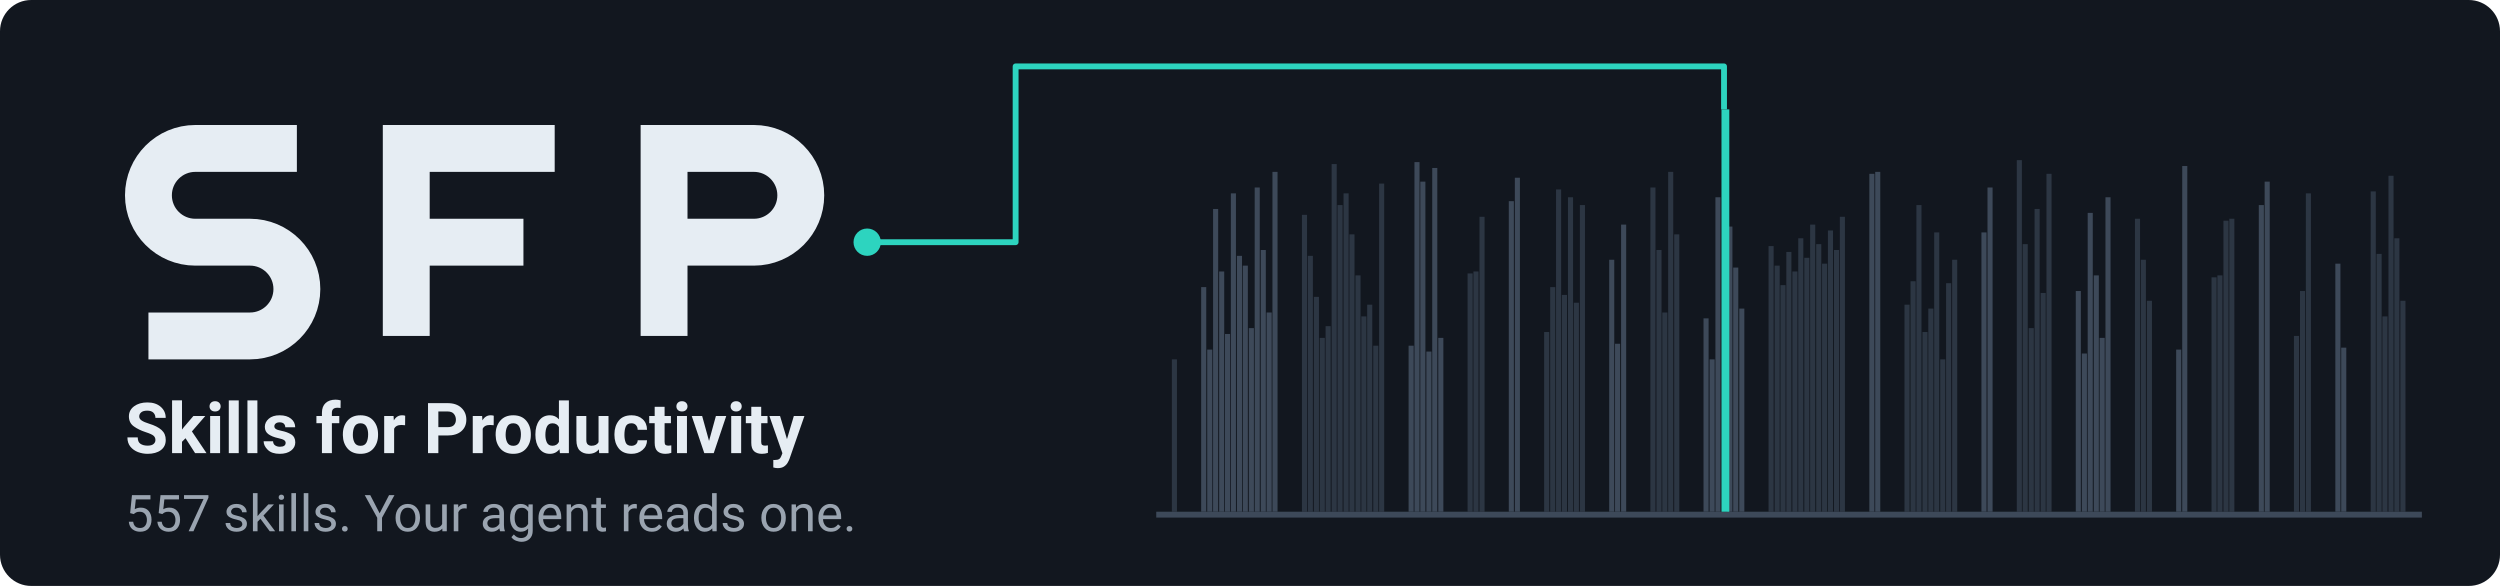
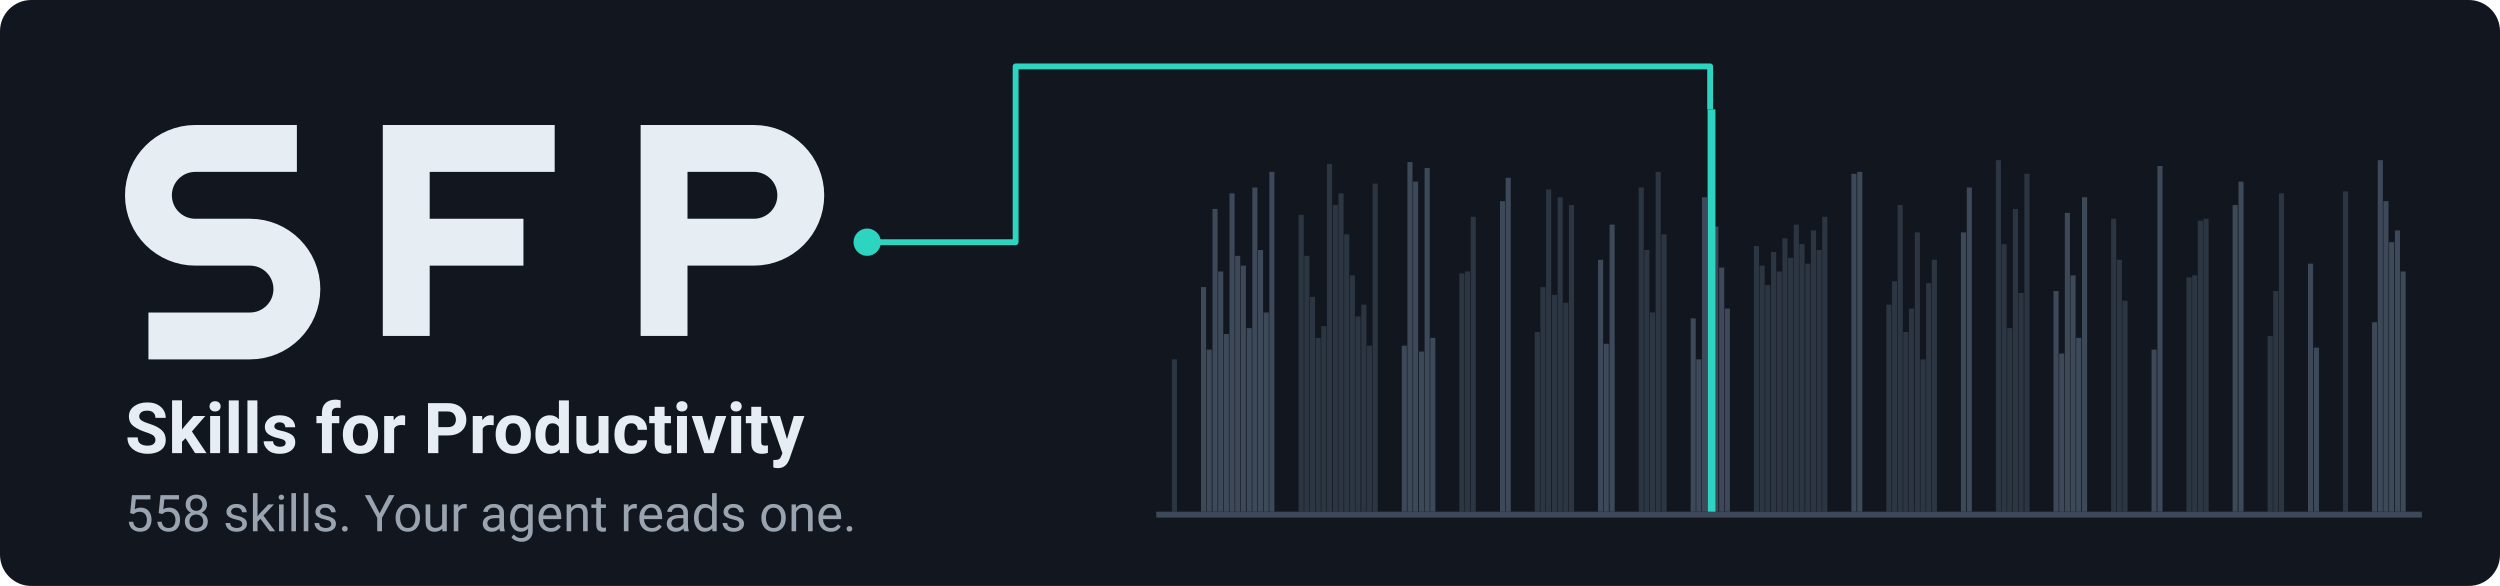
<svg xmlns="http://www.w3.org/2000/svg" width="1280" height="300" viewBox="0 0 1280 300" role="img" aria-labelledby="t d">
  <rect width="1280" height="300" rx="16" fill="#12171f" />
  <rect x="600.0" y="184" width="2.6" height="78" fill="#2c3643" />
-   <rect x="615.0" y="147" width="2.6" height="115" fill="#3d4959" />
-   <rect x="618.1" y="179" width="2.6" height="83" fill="#3d4959" />
-   <rect x="621.1" y="107" width="2.6" height="155" fill="#3d4959" />
-   <rect x="624.2" y="139" width="2.6" height="123" fill="#3d4959" />
-   <rect x="627.2" y="171" width="2.6" height="91" fill="#3d4959" />
-   <rect x="630.2" y="99" width="2.6" height="163" fill="#3d4959" />
-   <rect x="633.3" y="131" width="2.6" height="131" fill="#3d4959" />
-   <rect x="636.3" y="136" width="2.6" height="126" fill="#3d4959" />
-   <rect x="639.4" y="168" width="2.6" height="94" fill="#3d4959" />
-   <rect x="642.4" y="96" width="2.6" height="166" fill="#3d4959" />
-   <rect x="645.5" y="128" width="2.6" height="134" fill="#3d4959" />
-   <rect x="648.5" y="160" width="2.6" height="102" fill="#3d4959" />
-   <rect x="651.5" y="88" width="2.6" height="174" fill="#3d4959" />
-   <rect x="666.6" y="110" width="2.6" height="152" fill="#2c3643" />
-   <rect x="669.6" y="131" width="2.6" height="131" fill="#2c3643" />
-   <rect x="672.7" y="152" width="2.6" height="110" fill="#2c3643" />
-   <rect x="675.7" y="173" width="2.6" height="89" fill="#2c3643" />
-   <rect x="678.7" y="167" width="2.6" height="95" fill="#2c3643" />
-   <rect x="681.8" y="84" width="2.6" height="178" fill="#2c3643" />
-   <rect x="684.8" y="105" width="2.6" height="157" fill="#2c3643" />
-   <rect x="687.9" y="99" width="2.6" height="163" fill="#2c3643" />
-   <rect x="690.9" y="120" width="2.6" height="142" fill="#2c3643" />
-   <rect x="694.0" y="141" width="2.6" height="121" fill="#2c3643" />
-   <rect x="697.0" y="162" width="2.6" height="100" fill="#2c3643" />
-   <rect x="700.0" y="156" width="2.6" height="106" fill="#2c3643" />
-   <rect x="703.1" y="177" width="2.6" height="85" fill="#2c3643" />
-   <rect x="706.1" y="94" width="2.6" height="168" fill="#2c3643" />
-   <rect x="721.2" y="177" width="2.6" height="85" fill="#3d4959" />
-   <rect x="724.2" y="83" width="2.6" height="179" fill="#3d4959" />
-   <rect x="727.2" y="93" width="2.6" height="169" fill="#3d4959" />
-   <rect x="730.3" y="180" width="2.6" height="82" fill="#3d4959" />
-   <rect x="733.3" y="86" width="2.6" height="176" fill="#3d4959" />
-   <rect x="736.4" y="173" width="2.6" height="89" fill="#3d4959" />
-   <rect x="751.4" y="140" width="2.6" height="122" fill="#2c3643" />
-   <rect x="754.4" y="139" width="2.6" height="123" fill="#2c3643" />
-   <rect x="757.5" y="111" width="2.6" height="151" fill="#2c3643" />
-   <rect x="772.5" y="103" width="2.6" height="159" fill="#3d4959" />
-   <rect x="775.6" y="91" width="2.6" height="171" fill="#3d4959" />
-   <rect x="790.6" y="170" width="2.6" height="92" fill="#2c3643" />
-   <rect x="793.7" y="147" width="2.6" height="115" fill="#2c3643" />
-   <rect x="796.7" y="97" width="2.6" height="165" fill="#2c3643" />
-   <rect x="799.7" y="151" width="2.6" height="111" fill="#2c3643" />
-   <rect x="802.8" y="101" width="2.6" height="161" fill="#2c3643" />
-   <rect x="805.8" y="155" width="2.6" height="107" fill="#2c3643" />
-   <rect x="808.9" y="105" width="2.6" height="157" fill="#2c3643" />
-   <rect x="823.9" y="133" width="2.6" height="129" fill="#3d4959" />
-   <rect x="826.9" y="176" width="2.6" height="86" fill="#3d4959" />
-   <rect x="830.0" y="115" width="2.6" height="147" fill="#3d4959" />
-   <rect x="845.0" y="96" width="2.6" height="166" fill="#2c3643" />
-   <rect x="848.1" y="128" width="2.6" height="134" fill="#2c3643" />
-   <rect x="851.1" y="160" width="2.6" height="102" fill="#2c3643" />
-   <rect x="854.1" y="88" width="2.6" height="174" fill="#2c3643" />
-   <rect x="857.2" y="120" width="2.6" height="142" fill="#2c3643" />
-   <rect x="872.2" y="163" width="2.6" height="99" fill="#3d4959" />
-   <rect x="875.3" y="184" width="2.6" height="78" fill="#3d4959" />
-   <rect x="878.3" y="101" width="2.6" height="161" fill="#3d4959" />
-   <rect x="884.4" y="116" width="2.6" height="146" fill="#3d4959" />
-   <rect x="887.4" y="137" width="2.6" height="125" fill="#3d4959" />
-   <rect x="890.5" y="158" width="2.6" height="104" fill="#3d4959" />
-   <rect x="905.5" y="126" width="2.6" height="136" fill="#2c3643" />
-   <rect x="908.6" y="136" width="2.6" height="126" fill="#2c3643" />
-   <rect x="911.6" y="146" width="2.6" height="116" fill="#2c3643" />
-   <rect x="914.6" y="129" width="2.6" height="133" fill="#2c3643" />
-   <rect x="917.7" y="139" width="2.6" height="123" fill="#2c3643" />
-   <rect x="920.7" y="122" width="2.6" height="140" fill="#2c3643" />
-   <rect x="923.8" y="132" width="2.6" height="130" fill="#2c3643" />
-   <rect x="926.8" y="115" width="2.6" height="147" fill="#2c3643" />
-   <rect x="929.9" y="125" width="2.6" height="137" fill="#2c3643" />
-   <rect x="932.9" y="135" width="2.6" height="127" fill="#2c3643" />
-   <rect x="935.9" y="118" width="2.6" height="144" fill="#2c3643" />
-   <rect x="939.0" y="128" width="2.6" height="134" fill="#2c3643" />
-   <rect x="942.0" y="111" width="2.6" height="151" fill="#2c3643" />
-   <rect x="957.1" y="89" width="2.6" height="173" fill="#3d4959" />
-   <rect x="960.1" y="88" width="2.6" height="174" fill="#3d4959" />
-   <rect x="975.1" y="156" width="2.6" height="106" fill="#2c3643" />
-   <rect x="978.2" y="144" width="2.6" height="118" fill="#2c3643" />
-   <rect x="981.2" y="105" width="2.6" height="157" fill="#2c3643" />
-   <rect x="984.3" y="170" width="2.6" height="92" fill="#2c3643" />
-   <rect x="987.3" y="158" width="2.6" height="104" fill="#2c3643" />
-   <rect x="990.3" y="119" width="2.6" height="143" fill="#2c3643" />
-   <rect x="993.4" y="184" width="2.6" height="78" fill="#2c3643" />
-   <rect x="996.4" y="145" width="2.6" height="117" fill="#2c3643" />
-   <rect x="999.5" y="133" width="2.6" height="129" fill="#2c3643" />
-   <rect x="1014.5" y="119" width="2.6" height="143" fill="#3d4959" />
-   <rect x="1017.6" y="96" width="2.6" height="166" fill="#3d4959" />
-   <rect x="1032.6" y="82" width="2.6" height="180" fill="#2c3643" />
-   <rect x="1035.6" y="125" width="2.6" height="137" fill="#2c3643" />
-   <rect x="1038.7" y="168" width="2.6" height="94" fill="#2c3643" />
-   <rect x="1041.7" y="107" width="2.6" height="155" fill="#2c3643" />
-   <rect x="1044.8" y="150" width="2.6" height="112" fill="#2c3643" />
-   <rect x="1047.8" y="89" width="2.6" height="173" fill="#2c3643" />
-   <rect x="1062.8" y="149" width="2.6" height="113" fill="#3d4959" />
-   <rect x="1065.9" y="181" width="2.6" height="81" fill="#3d4959" />
-   <rect x="1068.9" y="109" width="2.6" height="153" fill="#3d4959" />
-   <rect x="1072.0" y="141" width="2.6" height="121" fill="#3d4959" />
-   <rect x="1075.0" y="173" width="2.6" height="89" fill="#3d4959" />
-   <rect x="1078.0" y="101" width="2.6" height="161" fill="#3d4959" />
-   <rect x="1093.1" y="112" width="2.6" height="150" fill="#2c3643" />
-   <rect x="1096.1" y="133" width="2.6" height="129" fill="#2c3643" />
-   <rect x="1099.2" y="154" width="2.6" height="108" fill="#2c3643" />
-   <rect x="1114.2" y="179" width="2.6" height="83" fill="#3d4959" />
-   <rect x="1117.3" y="85" width="2.6" height="177" fill="#3d4959" />
-   <rect x="1132.3" y="142" width="2.6" height="120" fill="#2c3643" />
-   <rect x="1135.3" y="141" width="2.6" height="121" fill="#2c3643" />
-   <rect x="1138.4" y="113" width="2.6" height="149" fill="#2c3643" />
-   <rect x="1141.4" y="112" width="2.6" height="150" fill="#2c3643" />
-   <rect x="1156.5" y="105" width="2.6" height="157" fill="#3d4959" />
-   <rect x="1159.5" y="93" width="2.6" height="169" fill="#3d4959" />
-   <rect x="1174.5" y="172" width="2.6" height="90" fill="#2c3643" />
-   <rect x="1177.6" y="149" width="2.6" height="113" fill="#2c3643" />
-   <rect x="1180.6" y="99" width="2.6" height="163" fill="#2c3643" />
-   <rect x="1195.7" y="135" width="2.6" height="127" fill="#3d4959" />
-   <rect x="1198.7" y="178" width="2.6" height="84" fill="#3d4959" />
-   <rect x="1213.8" y="98" width="2.6" height="164" fill="#2c3643" />
-   <rect x="1216.8" y="130" width="2.6" height="132" fill="#2c3643" />
-   <rect x="1219.8" y="162" width="2.6" height="100" fill="#2c3643" />
-   <rect x="1222.9" y="90" width="2.6" height="172" fill="#2c3643" />
-   <rect x="1225.9" y="122" width="2.6" height="140" fill="#2c3643" />
-   <rect x="1229.0" y="154" width="2.6" height="108" fill="#2c3643" />
+   <rect x="614.9" y="147" width="2.6" height="115" fill="#3d4959" />
+   <rect x="617.8" y="179" width="2.6" height="83" fill="#3d4959" />
+   <rect x="620.8" y="107" width="2.6" height="155" fill="#3d4959" />
+   <rect x="623.7" y="139" width="2.6" height="123" fill="#3d4959" />
+   <rect x="626.6" y="171" width="2.6" height="91" fill="#3d4959" />
+   <rect x="629.5" y="99" width="2.6" height="163" fill="#3d4959" />
+   <rect x="632.4" y="131" width="2.6" height="131" fill="#3d4959" />
+   <rect x="635.3" y="136" width="2.6" height="126" fill="#3d4959" />
+   <rect x="638.3" y="168" width="2.6" height="94" fill="#3d4959" />
+   <rect x="641.2" y="96" width="2.6" height="166" fill="#3d4959" />
+   <rect x="644.1" y="128" width="2.6" height="134" fill="#3d4959" />
+   <rect x="647.0" y="160" width="2.6" height="102" fill="#3d4959" />
+   <rect x="649.9" y="88" width="2.6" height="174" fill="#3d4959" />
+   <rect x="664.9" y="110" width="2.6" height="152" fill="#2c3643" />
+   <rect x="667.8" y="131" width="2.6" height="131" fill="#2c3643" />
+   <rect x="670.7" y="152" width="2.6" height="110" fill="#2c3643" />
+   <rect x="673.6" y="173" width="2.6" height="89" fill="#2c3643" />
+   <rect x="676.5" y="167" width="2.6" height="95" fill="#2c3643" />
+   <rect x="679.4" y="84" width="2.6" height="178" fill="#2c3643" />
+   <rect x="682.4" y="105" width="2.6" height="157" fill="#2c3643" />
+   <rect x="685.3" y="99" width="2.6" height="163" fill="#2c3643" />
+   <rect x="688.2" y="120" width="2.6" height="142" fill="#2c3643" />
+   <rect x="691.1" y="141" width="2.6" height="121" fill="#2c3643" />
+   <rect x="694.0" y="162" width="2.6" height="100" fill="#2c3643" />
+   <rect x="697.0" y="156" width="2.6" height="106" fill="#2c3643" />
+   <rect x="699.9" y="177" width="2.6" height="85" fill="#2c3643" />
+   <rect x="702.8" y="94" width="2.6" height="168" fill="#2c3643" />
+   <rect x="717.7" y="177" width="2.6" height="85" fill="#3d4959" />
+   <rect x="720.6" y="83" width="2.6" height="179" fill="#3d4959" />
+   <rect x="723.5" y="93" width="2.6" height="169" fill="#3d4959" />
+   <rect x="726.5" y="180" width="2.6" height="82" fill="#3d4959" />
+   <rect x="729.4" y="86" width="2.6" height="176" fill="#3d4959" />
+   <rect x="732.3" y="173" width="2.6" height="89" fill="#3d4959" />
+   <rect x="747.2" y="140" width="2.6" height="122" fill="#2c3643" />
+   <rect x="750.1" y="139" width="2.6" height="123" fill="#2c3643" />
+   <rect x="753.0" y="111" width="2.6" height="151" fill="#2c3643" />
+   <rect x="768.0" y="103" width="2.6" height="159" fill="#3d4959" />
+   <rect x="770.9" y="91" width="2.6" height="171" fill="#3d4959" />
+   <rect x="785.8" y="170" width="2.6" height="92" fill="#2c3643" />
+   <rect x="788.7" y="147" width="2.6" height="115" fill="#2c3643" />
+   <rect x="791.6" y="97" width="2.6" height="165" fill="#2c3643" />
+   <rect x="794.6" y="151" width="2.6" height="111" fill="#2c3643" />
+   <rect x="797.5" y="101" width="2.6" height="161" fill="#2c3643" />
+   <rect x="800.4" y="155" width="2.6" height="107" fill="#2c3643" />
+   <rect x="803.3" y="105" width="2.6" height="157" fill="#2c3643" />
+   <rect x="818.2" y="133" width="2.6" height="129" fill="#3d4959" />
+   <rect x="821.1" y="176" width="2.6" height="86" fill="#3d4959" />
+   <rect x="824.1" y="115" width="2.6" height="147" fill="#3d4959" />
+   <rect x="839.0" y="96" width="2.6" height="166" fill="#2c3643" />
+   <rect x="841.9" y="128" width="2.6" height="134" fill="#2c3643" />
+   <rect x="844.8" y="160" width="2.6" height="102" fill="#2c3643" />
+   <rect x="847.7" y="88" width="2.6" height="174" fill="#2c3643" />
+   <rect x="850.7" y="120" width="2.6" height="142" fill="#2c3643" />
+   <rect x="865.6" y="163" width="2.6" height="99" fill="#3d4959" />
+   <rect x="868.5" y="184" width="2.6" height="78" fill="#3d4959" />
+   <rect x="871.4" y="101" width="2.6" height="161" fill="#3d4959" />
+   <rect x="877.2" y="116" width="2.6" height="146" fill="#3d4959" />
+   <rect x="880.2" y="137" width="2.6" height="125" fill="#3d4959" />
+   <rect x="883.1" y="158" width="2.6" height="104" fill="#3d4959" />
+   <rect x="898.0" y="126" width="2.6" height="136" fill="#2c3643" />
+   <rect x="900.9" y="136" width="2.6" height="126" fill="#2c3643" />
+   <rect x="903.8" y="146" width="2.6" height="116" fill="#2c3643" />
+   <rect x="906.8" y="129" width="2.6" height="133" fill="#2c3643" />
+   <rect x="909.7" y="139" width="2.6" height="123" fill="#2c3643" />
+   <rect x="912.6" y="122" width="2.6" height="140" fill="#2c3643" />
+   <rect x="915.5" y="132" width="2.6" height="130" fill="#2c3643" />
+   <rect x="918.4" y="115" width="2.6" height="147" fill="#2c3643" />
+   <rect x="921.3" y="125" width="2.6" height="137" fill="#2c3643" />
+   <rect x="924.3" y="135" width="2.6" height="127" fill="#2c3643" />
+   <rect x="927.2" y="118" width="2.6" height="144" fill="#2c3643" />
+   <rect x="930.1" y="128" width="2.6" height="134" fill="#2c3643" />
+   <rect x="933.0" y="111" width="2.6" height="151" fill="#2c3643" />
+   <rect x="947.9" y="89" width="2.6" height="173" fill="#3d4959" />
+   <rect x="950.9" y="88" width="2.6" height="174" fill="#3d4959" />
+   <rect x="965.8" y="156" width="2.6" height="106" fill="#2c3643" />
+   <rect x="968.7" y="144" width="2.6" height="118" fill="#2c3643" />
+   <rect x="971.6" y="105" width="2.6" height="157" fill="#2c3643" />
+   <rect x="974.5" y="170" width="2.6" height="92" fill="#2c3643" />
+   <rect x="977.4" y="158" width="2.6" height="104" fill="#2c3643" />
+   <rect x="980.4" y="119" width="2.6" height="143" fill="#2c3643" />
+   <rect x="983.3" y="184" width="2.6" height="78" fill="#2c3643" />
+   <rect x="986.2" y="145" width="2.6" height="117" fill="#2c3643" />
+   <rect x="989.1" y="133" width="2.6" height="129" fill="#2c3643" />
+   <rect x="1004.0" y="119" width="2.6" height="143" fill="#3d4959" />
+   <rect x="1007.0" y="96" width="2.6" height="166" fill="#3d4959" />
+   <rect x="1021.9" y="82" width="2.6" height="180" fill="#2c3643" />
+   <rect x="1024.8" y="125" width="2.6" height="137" fill="#2c3643" />
+   <rect x="1027.7" y="168" width="2.6" height="94" fill="#2c3643" />
+   <rect x="1030.6" y="107" width="2.6" height="155" fill="#2c3643" />
+   <rect x="1033.5" y="150" width="2.6" height="112" fill="#2c3643" />
+   <rect x="1036.5" y="89" width="2.6" height="173" fill="#2c3643" />
+   <rect x="1051.4" y="149" width="2.6" height="113" fill="#3d4959" />
+   <rect x="1054.3" y="181" width="2.6" height="81" fill="#3d4959" />
+   <rect x="1057.2" y="109" width="2.6" height="153" fill="#3d4959" />
+   <rect x="1060.1" y="141" width="2.6" height="121" fill="#3d4959" />
+   <rect x="1063.0" y="173" width="2.6" height="89" fill="#3d4959" />
+   <rect x="1066.0" y="101" width="2.6" height="161" fill="#3d4959" />
+   <rect x="1080.9" y="112" width="2.6" height="150" fill="#2c3643" />
+   <rect x="1083.8" y="133" width="2.6" height="129" fill="#2c3643" />
+   <rect x="1086.7" y="154" width="2.6" height="108" fill="#2c3643" />
+   <rect x="1101.6" y="179" width="2.6" height="83" fill="#3d4959" />
+   <rect x="1104.6" y="85" width="2.6" height="177" fill="#3d4959" />
+   <rect x="1119.5" y="142" width="2.6" height="120" fill="#2c3643" />
+   <rect x="1122.4" y="141" width="2.6" height="121" fill="#2c3643" />
+   <rect x="1125.3" y="113" width="2.6" height="149" fill="#2c3643" />
+   <rect x="1128.2" y="112" width="2.6" height="150" fill="#2c3643" />
+   <rect x="1143.1" y="105" width="2.6" height="157" fill="#3d4959" />
+   <rect x="1146.1" y="93" width="2.6" height="169" fill="#3d4959" />
+   <rect x="1161.0" y="172" width="2.6" height="90" fill="#2c3643" />
+   <rect x="1163.9" y="149" width="2.6" height="113" fill="#2c3643" />
+   <rect x="1166.8" y="99" width="2.6" height="163" fill="#2c3643" />
+   <rect x="1181.7" y="135" width="2.6" height="127" fill="#3d4959" />
+   <rect x="1184.7" y="178" width="2.6" height="84" fill="#3d4959" />
+   <rect x="1199.6" y="98" width="2.6" height="164" fill="#2c3643" />
+   <rect x="1214.5" y="165" width="2.6" height="97" fill="#3d4959" />
+   <rect x="1217.4" y="82" width="2.6" height="180" fill="#3d4959" />
+   <rect x="1220.3" y="103" width="2.6" height="159" fill="#3d4959" />
+   <rect x="1223.2" y="124" width="2.6" height="138" fill="#3d4959" />
+   <rect x="1226.2" y="118" width="2.6" height="144" fill="#3d4959" />
+   <rect x="1229.1" y="139" width="2.6" height="123" fill="#3d4959" />
  <rect x="592" y="262" width="648" height="3" fill="#3d4959" />
-   <rect x="881.4" y="56" width="4.0" height="206" fill="#2dd4bf" />
-   <path d="M444 124 H520 V34 H882.7 V56" fill="none" stroke="#2dd4bf" stroke-width="3" stroke-linejoin="round" />
+   <rect x="874.3" y="56" width="4.0" height="206" fill="#2dd4bf" />
+   <path d="M444 124 H520 V34 H875.6 V56" fill="none" stroke="#2dd4bf" stroke-width="3" stroke-linejoin="round" />
  <circle cx="444" cy="124" r="7" fill="#2dd4bf" />
  <g fill="none" stroke="#e6edf3" stroke-width="24" stroke-linejoin="miter" stroke-linecap="butt">
    <path d="M152 76 H100 A24 24 0 0 0 100 124 H128 A24 24 0 0 1 128 172 H76" />
    <path d="M208 172 V76 H284 M208 124 H268" />
    <path d="M340 172 V76 H386 A24 24 0 0 1 386 124 H340" />
  </g>
  <text x="64" y="232" font-family="ui-sans-serif, system-ui, -apple-system, 'Segoe UI', Roboto, 'Helvetica Neue', Arial, sans-serif" font-size="36" font-weight="600" fill="#e6edf3">Skills for Productivity</text>
-   <text x="64" y="272" font-family="ui-sans-serif, system-ui, -apple-system, 'Segoe UI', Roboto, 'Helvetica Neue', Arial, sans-serif" font-size="26" fill="#9aa4b0">557 skills. Your agent reads one.</text>
+   <text x="64" y="272" font-family="ui-sans-serif, system-ui, -apple-system, 'Segoe UI', Roboto, 'Helvetica Neue', Arial, sans-serif" font-size="26" fill="#9aa4b0">558 skills. Your agent reads one.</text>
</svg>
